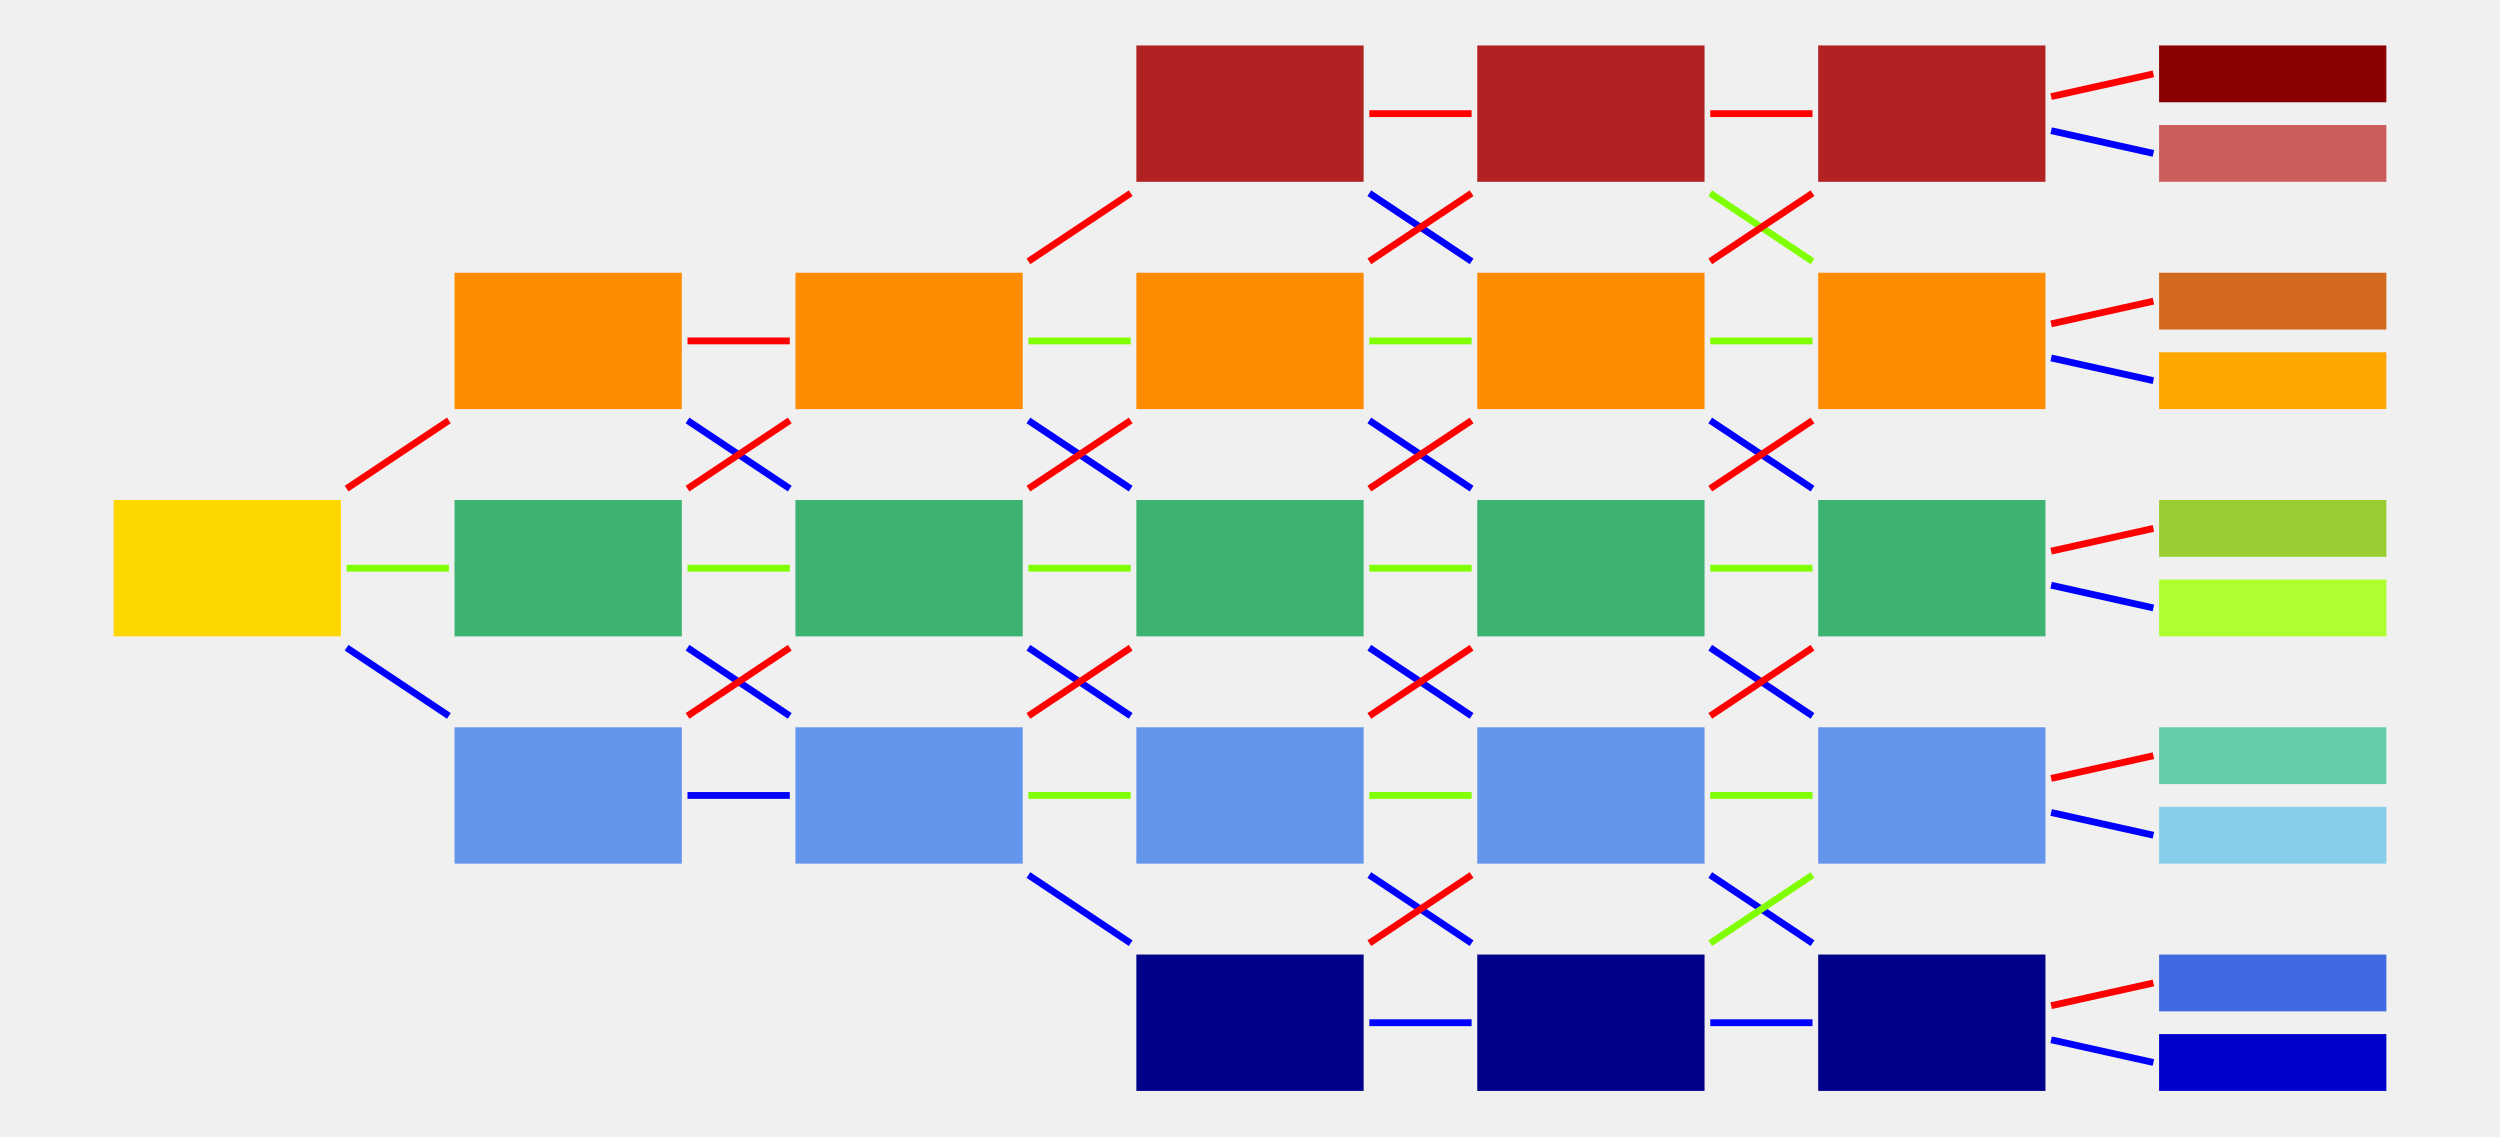
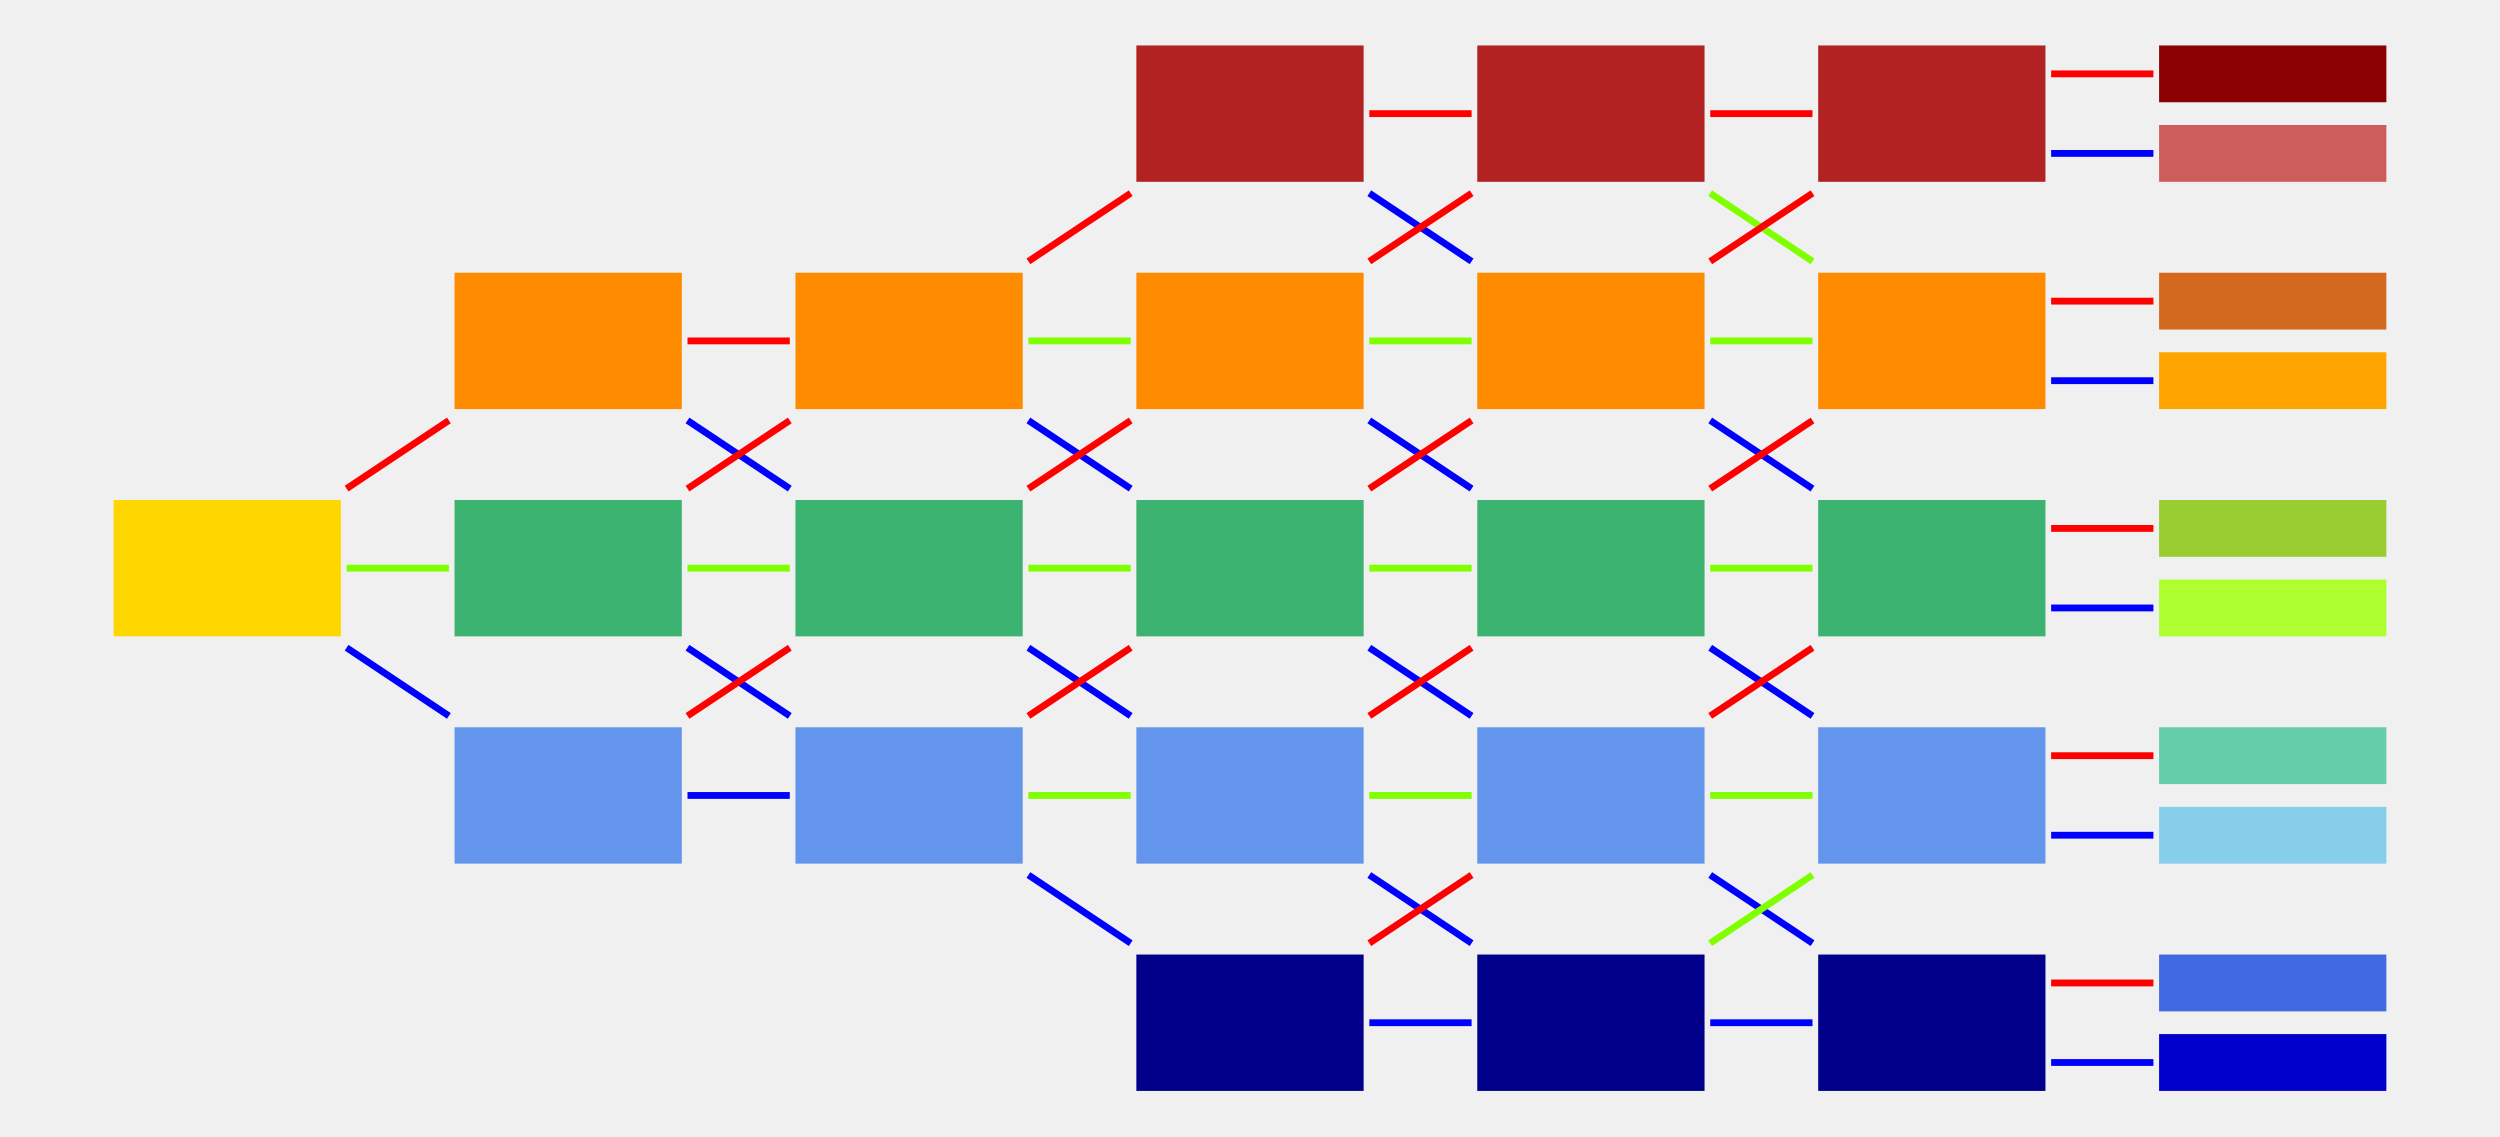
<svg xmlns="http://www.w3.org/2000/svg" version="1.1" width="2200" height="1000" viewBox="100 -500 2200 1000">
  <defs>
    <style type="text/css">
      .first     .mission                        { fill: gold;             }
      .pure-dark .mission                        { fill: firebrick;        }
      .pure-dark .final-dark .mission-final-boss { fill: darkred;          }
      .pure-dark .final-hero .mission-final-boss { fill: indianred;        }
      .semi-dark .mission                        { fill: darkorange;       }
      .semi-dark .final-dark .mission-final-boss { fill: chocolate;        }
      .semi-dark .final-hero .mission-final-boss { fill: orange;           }
      .neutral   .mission                        { fill: mediumseagreen;   }
      .neutral   .final-dark .mission-final-boss { fill: yellowgreen;      }
      .neutral   .final-hero .mission-final-boss { fill: greenyellow;      }
      .semi-hero .mission                        { fill: cornflowerblue;   }
      .semi-hero .final-dark .mission-final-boss { fill: mediumaquamarine; }
      .semi-hero .final-hero .mission-final-boss { fill: skyblue;          }
      .pure-hero .mission                        { fill: darkblue;         }
      .pure-hero .final-dark .mission-final-boss { fill: royalblue;        }
      .pure-hero .final-hero .mission-final-boss { fill: mediumblue;       }

      .line         { stroke-width: 6;    }
      .line-dark    { stroke: red;        }
      .line-neutral { stroke: chartreuse; }
      .line-hero    { stroke: blue;       }

      .text-mission {
        font-family: monospace;
        font-size: 30px;
        dominant-baseline: middle;
        text-anchor: middle;
        stroke: white;
        stroke-width: 5px;
        paint-order: stroke fill;
      }

      .text-mission-final-boss {
        font-family: monospace;
        font-size: 18px;
        dominant-baseline: middle;
        text-anchor: middle;
        stroke: white;
        stroke-width: 3px;
        paint-order: stroke fill;
      }

      text { display: none; }
    </style>
    <rect id="rect-mission" width="200" height="120" x="-100" y="-60" />
    <rect id="rect-mission-final-boss" width="200" height="50" x="-100" y="-25" />
    <line class="line" id="line-up" x1="105" y1="-70" x2="195" y2="-130" />
    <line class="line" id="line-forward" x1="105" y1="0" x2="195" y2="0" />
    <line class="line" id="line-down" x1="105" y1="+70" x2="195" y2="+130" />
-     <line class="line" id="final-line-up" x1="105" y1="-15" x2="195" y2="-35" />
-     <line class="line" id="final-line-down" x1="105" y1="+15" x2="195" y2="+35" />
+     <line class="line" id="final-line-up" x1="105" y1="-35" x2="195" y2="-35" />
+     <line class="line" id="final-line-down" x1="105" y1="+35" x2="195" y2="+35" />
  </defs>
  <g>
    <g class="stage-1" transform="translate(300 0)">
      <g class="first three-ways" transform="translate(0 0)">
        <use href="#rect-mission" class="mission" />
        <use href="#line-up" class="line-dark" />
        <use href="#line-forward" class="line-neutral" />
        <use href="#line-down" class="line-hero" />
        <text class="text-mission">Westopolis</text>
      </g>
    </g>
    <g class="stage-2" transform="translate(600 0)">
      <g class="semi-dark two-ways" transform="translate(0 -200)">
        <use href="#rect-mission" class="mission" />
        <use href="#line-forward" class="line-dark" />
        <use href="#line-down" class="line-hero" />
        <text class="text-mission">
          <tspan x="0" dy="-0.6em">Digital</tspan>
          <tspan x="0" dy="+1.2em">Circuit</tspan>
        </text>
      </g>
      <g class="neutral three-ways" transform="translate(0 0)">
        <use href="#rect-mission" class="mission" />
        <use href="#line-up" class="line-dark" />
        <use href="#line-forward" class="line-neutral" />
        <use href="#line-down" class="line-hero" />
        <text class="text-mission">
          <tspan x="0" dy="-0.6em">Glyphic</tspan>
          <tspan x="0" dy="+1.2em">Canyon</tspan>
        </text>
      </g>
      <g class="semi-hero two-ways" transform="translate(0 200)">
        <use href="#rect-mission" class="mission" />
        <use href="#line-up" class="line-dark" />
        <use href="#line-forward" class="line-hero" />
        <text class="text-mission">
          <tspan x="0" dy="-0.6em">Lethal</tspan>
          <tspan x="0" dy="+1.2em">Highway</tspan>
        </text>
      </g>
    </g>
    <g class="stage-3" transform="translate(900 0)">
      <g class="semi-dark three-ways" transform="translate(0 -200)">
        <use href="#rect-mission" class="mission" />
        <use href="#line-up" class="line-dark" />
        <use href="#line-forward" class="line-neutral" />
        <use href="#line-down" class="line-hero" />
        <text class="text-mission">
          <tspan x="0" dy="-0.6em">Cryptic</tspan>
          <tspan x="0" dy="+1.2em">Castle</tspan>
        </text>
      </g>
      <g class="neutral three-ways" transform="translate(0 0)">
        <use href="#rect-mission" class="mission" />
        <use href="#line-up" class="line-dark" />
        <use href="#line-forward" class="line-neutral" />
        <use href="#line-down" class="line-hero" />
        <text class="text-mission">
          <tspan x="0" dy="-0.6em">Prison</tspan>
          <tspan x="0" dy="+1.2em">Island</tspan>
        </text>
      </g>
      <g class="semi-hero three-ways" transform="translate(0 200)">
        <use href="#rect-mission" class="mission" />
        <use href="#line-up" class="line-dark" />
        <use href="#line-forward" class="line-neutral" />
        <use href="#line-down" class="line-hero" />
        <text class="text-mission">
          <tspan x="0" dy="-0.6em">Circus</tspan>
          <tspan x="0" dy="+1.2em">Park</tspan>
        </text>
      </g>
    </g>
    <g class="stage-4" transform="translate(1200 0)">
      <g class="pure-dark two-ways" transform="translate(0 -400)">
        <use href="#rect-mission" class="mission" />
        <use href="#line-forward" class="line-dark" />
        <use href="#line-down" class="line-hero" />
        <text class="text-mission">
          <tspan x="0" dy="-0.6em">Central</tspan>
          <tspan x="0" dy="+1.2em">City</tspan>
        </text>
      </g>
      <g class="semi-dark three-ways" transform="translate(0 -200)">
        <use href="#rect-mission" class="mission" />
        <use href="#line-up" class="line-dark" />
        <use href="#line-forward" class="line-neutral" />
        <use href="#line-down" class="line-hero" />
        <text class="text-mission">
          <tspan x="0" dy="-0.6em">The</tspan>
          <tspan x="0" dy="+1.2em">Doom</tspan>
        </text>
      </g>
      <g class="neutral three-ways" transform="translate(0 0)">
        <use href="#rect-mission" class="mission" />
        <use href="#line-up" class="line-dark" />
        <use href="#line-forward" class="line-neutral" />
        <use href="#line-down" class="line-hero" />
        <text class="text-mission">
          <tspan x="0" dy="-0.6em">Sky</tspan>
          <tspan x="0" dy="+1.2em">Troops</tspan>
        </text>
      </g>
      <g class="semi-hero three-ways" transform="translate(0 200)">
        <use href="#rect-mission" class="mission" />
        <use href="#line-up" class="line-dark" />
        <use href="#line-forward" class="line-neutral" />
        <use href="#line-down" class="line-hero" />
        <text class="text-mission">
          <tspan x="0" dy="-0.6em">Mad</tspan>
          <tspan x="0" dy="+1.2em">Matrix</tspan>
        </text>
      </g>
      <g class="pure-hero two-ways" transform="translate(0 400)">
        <use href="#rect-mission" class="mission" />
        <use href="#line-up" class="line-dark" />
        <use href="#line-forward" class="line-hero" />
        <text class="text-mission">
          <tspan x="0" dy="-0.6em">Death</tspan>
          <tspan x="0" dy="+1.2em">Ruins</tspan>
        </text>
      </g>
    </g>
    <g class="stage-5" transform="translate(1500 0)">
      <g class="pure-dark two-ways" transform="translate(0 -400)">
        <use href="#rect-mission" class="mission" />
        <use href="#line-forward" class="line-dark" />
        <use href="#line-down" class="line-neutral" />
        <text class="text-mission">
          <tspan x="0" dy="-0.6em">The</tspan>
          <tspan x="0" dy="+1.2em">ARK</tspan>
        </text>
      </g>
      <g class="semi-dark three-ways" transform="translate(0 -200)">
        <use href="#rect-mission" class="mission" />
        <use href="#line-up" class="line-dark" />
        <use href="#line-forward" class="line-neutral" />
        <use href="#line-down" class="line-hero" />
        <text class="text-mission">
          <tspan x="0" dy="-0.6em">Air</tspan>
          <tspan x="0" dy="+1.2em">Fleet</tspan>
        </text>
      </g>
      <g class="neutral three-ways" transform="translate(0 0)">
        <use href="#rect-mission" class="mission" />
        <use href="#line-up" class="line-dark" />
        <use href="#line-forward" class="line-neutral" />
        <use href="#line-down" class="line-hero" />
        <text class="text-mission">
          <tspan x="0" dy="-0.6em">Iron</tspan>
          <tspan x="0" dy="+1.2em">Jungle</tspan>
        </text>
      </g>
      <g class="semi-hero three-ways" transform="translate(0 200)">
        <use href="#rect-mission" class="mission" />
        <use href="#line-up" class="line-dark" />
        <use href="#line-forward" class="line-neutral" />
        <use href="#line-down" class="line-hero" />
        <text class="text-mission">
          <tspan x="0" dy="-0.6em">Space</tspan>
          <tspan x="0" dy="+1.2em">Gadget</tspan>
        </text>
      </g>
      <g class="pure-hero two-ways" transform="translate(0 400)">
        <use href="#rect-mission" class="mission" />
        <use href="#line-up" class="line-neutral" />
        <use href="#line-forward" class="line-hero" />
        <text class="text-mission">
          <tspan x="0" dy="-0.6em">Lost</tspan>
          <tspan x="0" dy="+1.2em">Impact</tspan>
        </text>
      </g>
    </g>
    <g class="stage-6" transform="translate(1800 0)">
      <g class="pure-dark two-ways" transform="translate(0 -400)">
        <use href="#rect-mission" class="mission" />
        <use href="#final-line-up" class="line-dark" />
        <use href="#final-line-down" class="line-hero" />
        <text class="text-mission">
          <tspan x="0" dy="-0.6em">GUN</tspan>
          <tspan x="0" dy="+1.2em">Fortress</tspan>
        </text>
      </g>
      <g class="semi-dark two-ways" transform="translate(0 -200)">
        <use href="#rect-mission" class="mission" />
        <use href="#final-line-up" class="line-dark" />
        <use href="#final-line-down" class="line-hero" />
        <text class="text-mission">
          <tspan x="0" dy="-0.6em">Black</tspan>
          <tspan x="0" dy="+1.2em">Comet</tspan>
        </text>
      </g>
      <g class="neutral two-ways" transform="translate(0 0)">
        <use href="#rect-mission" class="mission" />
        <use href="#final-line-up" class="line-dark" />
        <use href="#final-line-down" class="line-hero" />
        <text class="text-mission">
          <tspan x="0" dy="-0.6em">Lava</tspan>
          <tspan x="0" dy="+1.2em">Shelter</tspan>
        </text>
      </g>
      <g class="semi-hero two-ways" transform="translate(0 200)">
        <use href="#rect-mission" class="mission" />
        <use href="#final-line-up" class="line-dark" />
        <use href="#final-line-down" class="line-hero" />
        <text class="text-mission">
          <tspan x="0" dy="-0.6em">Cosmic</tspan>
          <tspan x="0" dy="+1.2em">Fall</tspan>
        </text>
      </g>
      <g class="pure-hero two-ways" transform="translate(0 400)">
        <use href="#rect-mission" class="mission" />
        <use href="#final-line-up" class="line-dark" />
        <use href="#final-line-down" class="line-hero" />
        <text class="text-mission">
          <tspan x="0" dy="-0.6em">Final</tspan>
          <tspan x="0" dy="+1.2em">Haunt</tspan>
        </text>
      </g>
    </g>
    <g class="stage-7" transform="translate(2100 0)">
      <g class="pure-dark" transform="translate(0 -400)">
        <g class="final-dark" transform="translate(0 -35)">
          <use href="#rect-mission-final-boss" class="mission-final-boss" />
          <text class="text-mission-final-boss">Sonic and Diablon</text>
        </g>
        <g class="final-hero" transform="translate(0 35)">
          <use href="#rect-mission-final-boss" class="mission-final-boss" />
          <text class="text-mission-final-boss">Black Doom</text>
        </g>
      </g>
      <g class="semi-dark" transform="translate(0 -200)">
        <g class="final-dark" transform="translate(0 -35)">
          <use href="#rect-mission-final-boss" class="mission-final-boss" />
          <text class="text-mission-final-boss">Sonic and Diablon</text>
        </g>
        <g class="final-hero" transform="translate(0 35)">
          <use href="#rect-mission-final-boss" class="mission-final-boss" />
          <text class="text-mission-final-boss">Egg Dealer</text>
        </g>
      </g>
      <g class="neutral" transform="translate(0 0)">
        <g class="final-dark" transform="translate(0 -35)">
          <use href="#rect-mission-final-boss" class="mission-final-boss" />
          <text class="text-mission-final-boss">Egg Dealer</text>
        </g>
        <g class="final-hero" transform="translate(0 35)">
          <use href="#rect-mission-final-boss" class="mission-final-boss" />
          <text class="text-mission-final-boss">Egg Dealer</text>
        </g>
      </g>
      <g class="semi-hero" transform="translate(0 200)">
        <g class="final-dark" transform="translate(0 -35)">
          <use href="#rect-mission-final-boss" class="mission-final-boss" />
          <text class="text-mission-final-boss">Egg Dealer</text>
        </g>
        <g class="final-hero" transform="translate(0 35)">
          <use href="#rect-mission-final-boss" class="mission-final-boss" />
          <text class="text-mission-final-boss">Black Doom</text>
        </g>
      </g>
      <g class="pure-hero" transform="translate(0 400)">
        <g class="final-dark" transform="translate(0 -35)">
          <use href="#rect-mission-final-boss" class="mission-final-boss" />
          <text class="text-mission-final-boss">Sonic and Diablon</text>
        </g>
        <g class="final-hero" transform="translate(0 35)">
          <use href="#rect-mission-final-boss" class="mission-final-boss" />
          <text class="text-mission-final-boss">Black Doom</text>
        </g>
      </g>
    </g>
  </g>
</svg>
